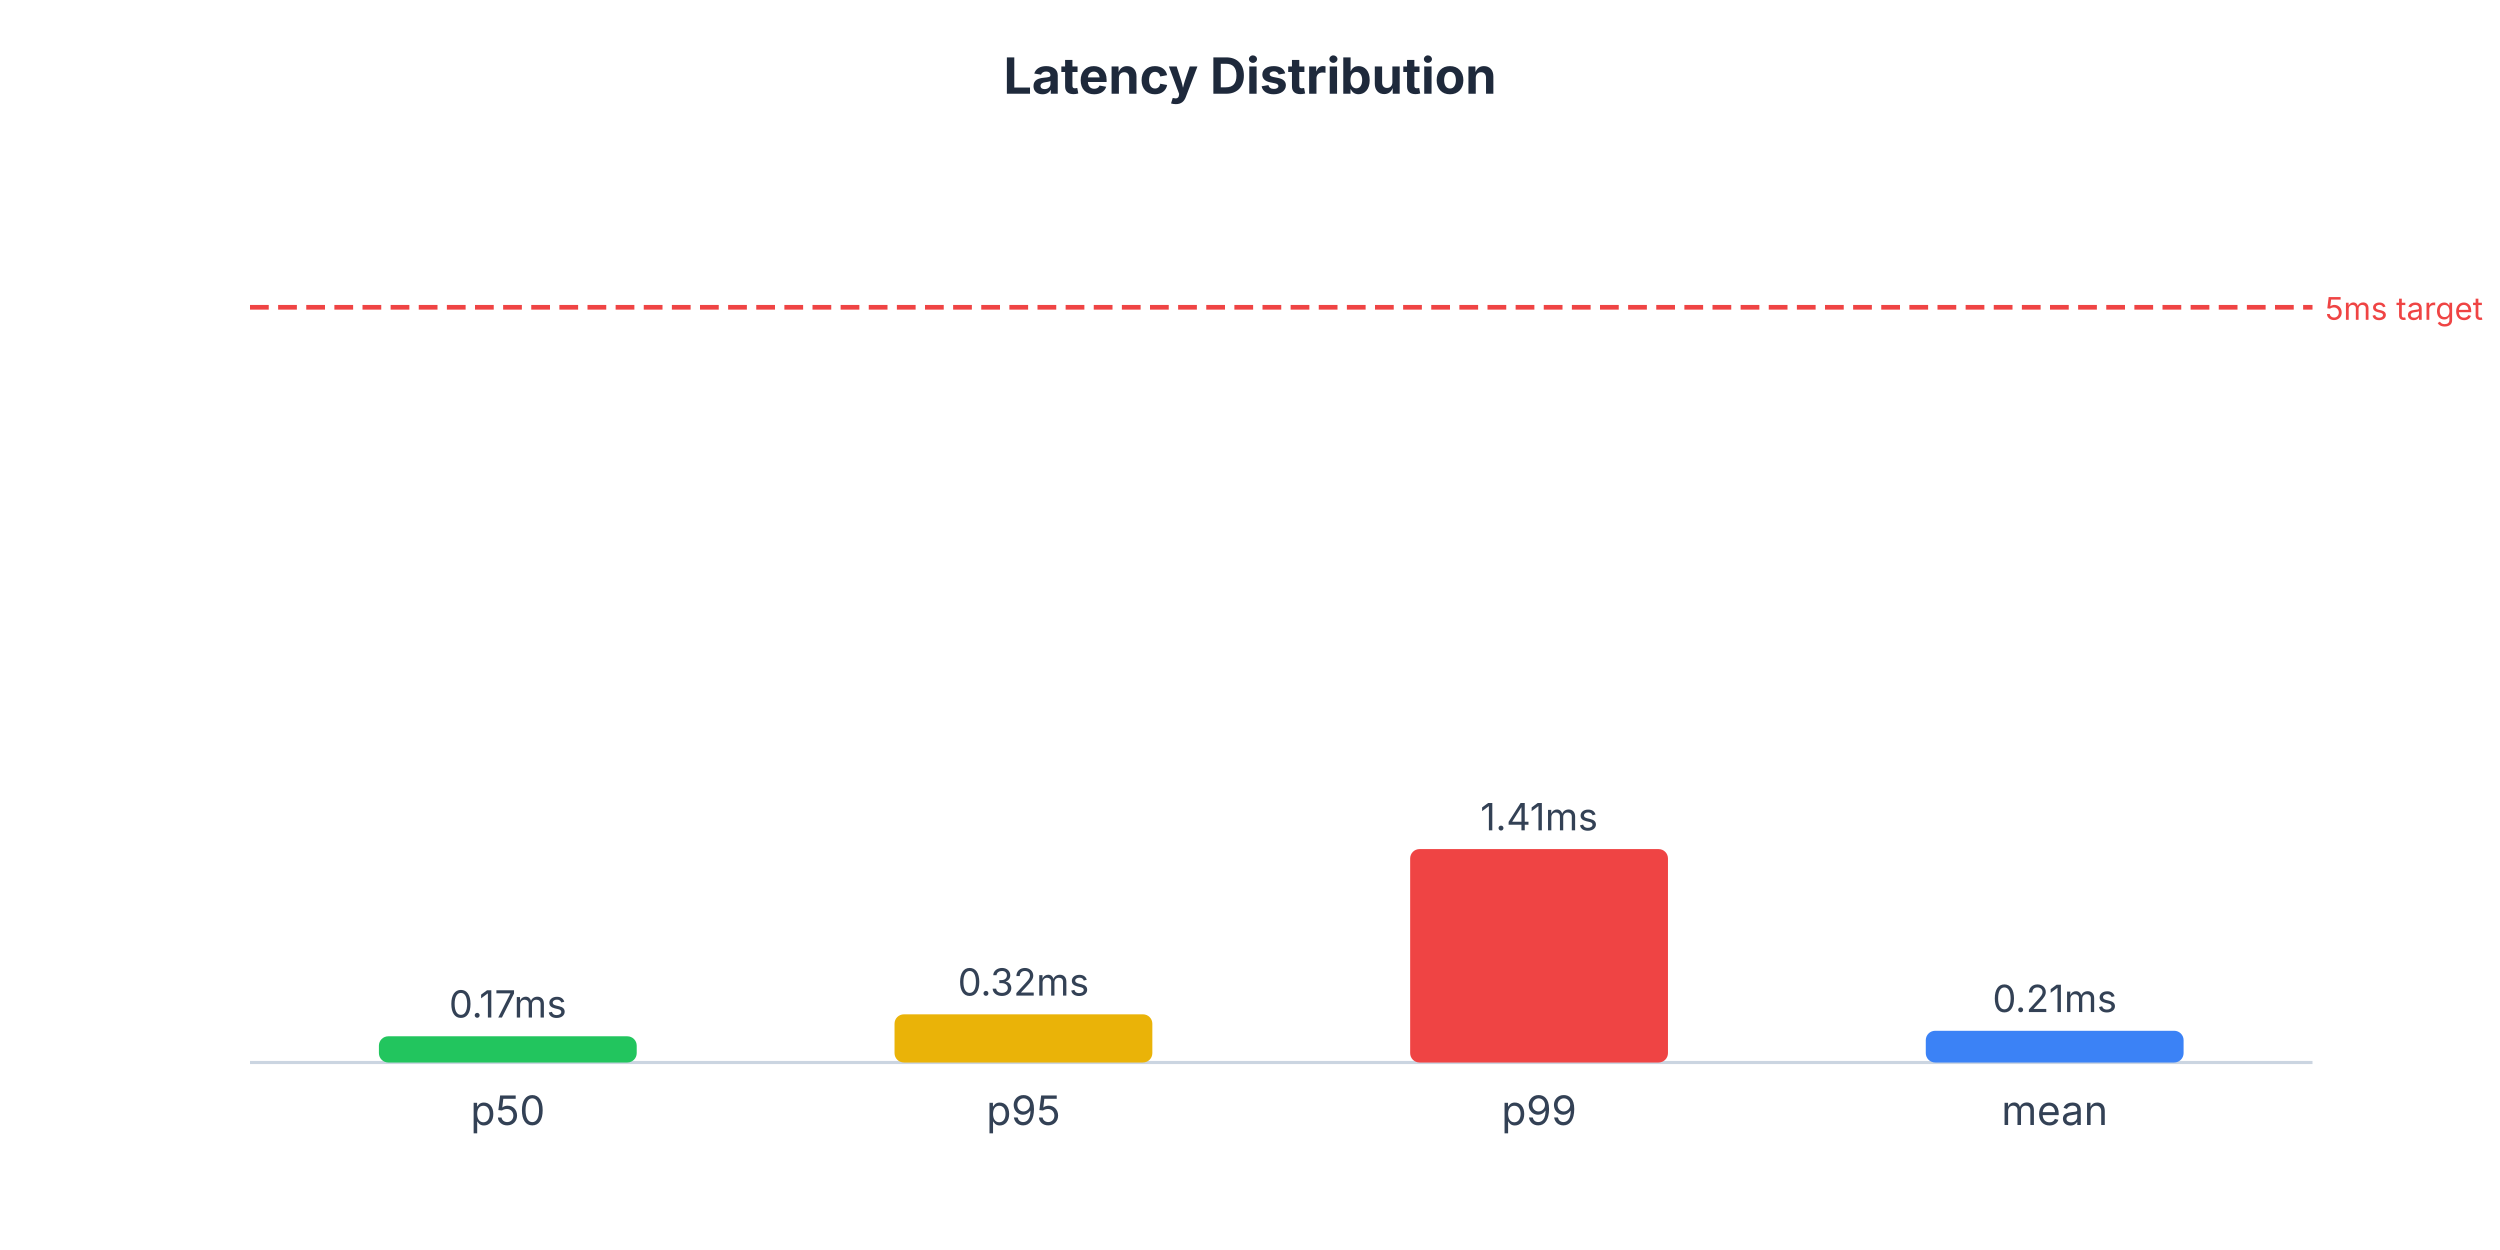
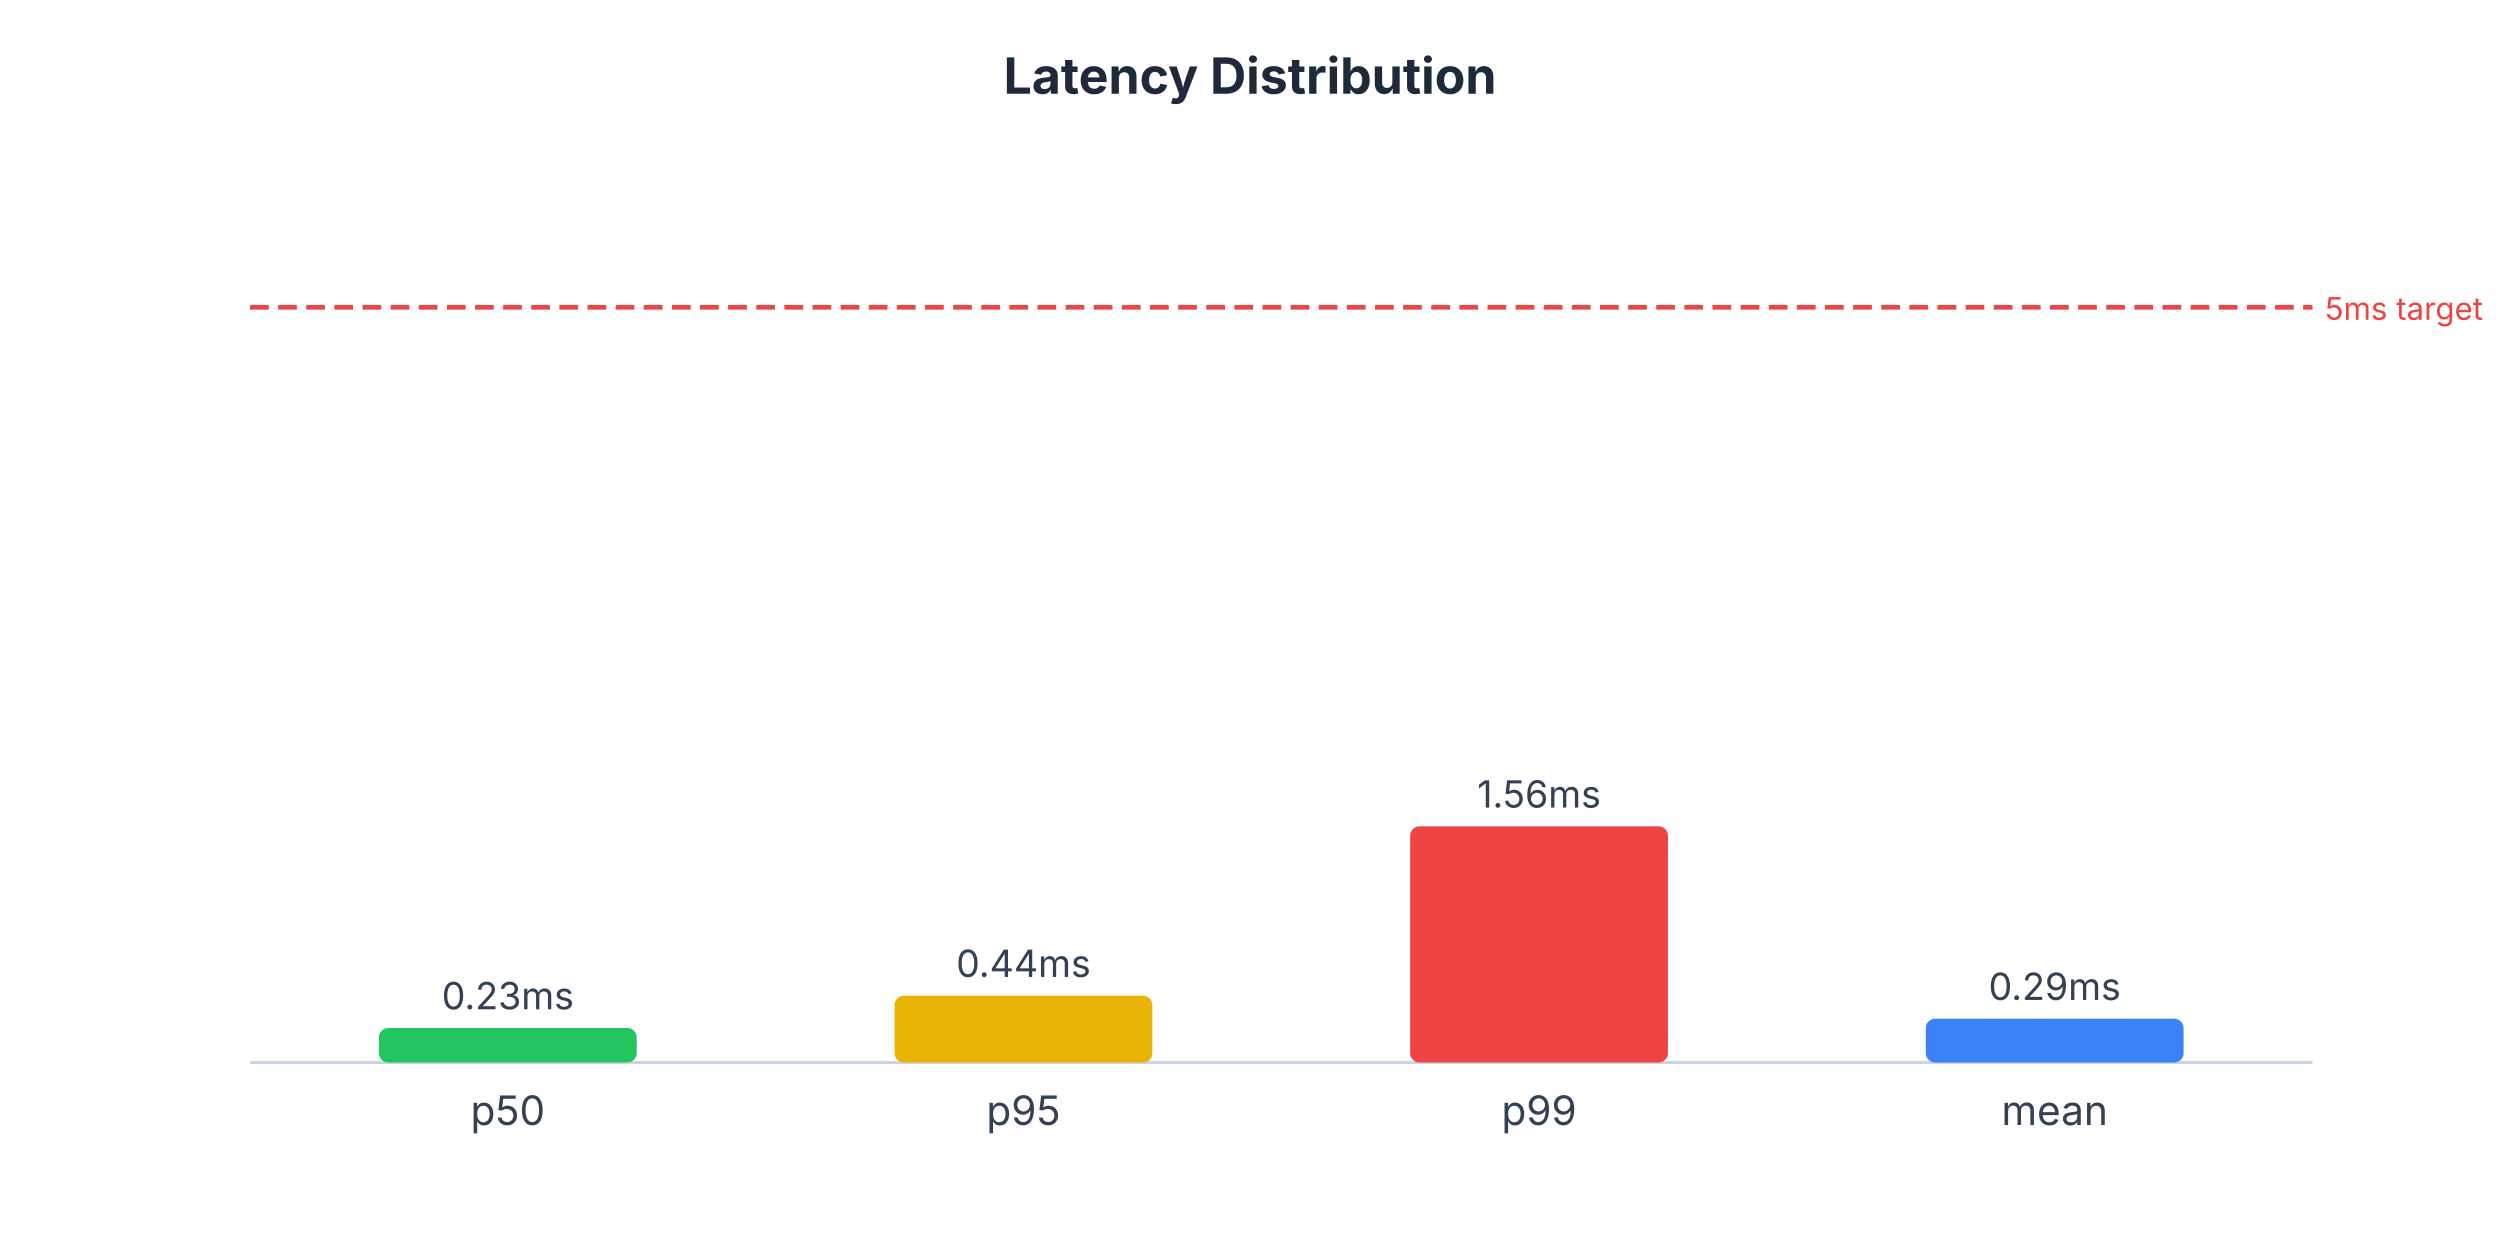
<svg xmlns="http://www.w3.org/2000/svg" viewBox="0 0 800 400" aria-label="Latency Distribution">
  <style>text { font-family: system-ui, -apple-system, sans-serif; }</style>
  <text x="400" y="30" text-anchor="middle" font-size="16" font-weight="bold" fill="#1e293b">Latency Distribution</text>
  <line x1="80" y1="340" x2="740" y2="340" stroke="#cbd5e1" stroke-width="1" />
-   <rect x="121.25" y="331.614" width="82.5" height="8.386" fill="#22c55e" rx="3" />
-   <text x="162.5" y="325.614" text-anchor="middle" font-size="12" fill="#334155">0.17ms</text>
+   <rect x="121.25" y="328.97" width="82.5" height="11.03" fill="#22c55e" rx="3" />
+   <text x="162.5" y="322.97" text-anchor="middle" font-size="12" fill="#334155">0.23ms</text>
  <text x="162.5" y="360" text-anchor="middle" font-size="13" fill="#334155">p50</text>
-   <rect x="286.25" y="324.584" width="82.5" height="15.416" fill="#eab308" rx="3" />
-   <text x="327.5" y="318.584" text-anchor="middle" font-size="12" fill="#334155">0.32ms</text>
+   <rect x="286.25" y="318.619" width="82.5" height="21.381" fill="#eab308" rx="3" />
+   <text x="327.5" y="312.619" text-anchor="middle" font-size="12" fill="#334155">0.44ms</text>
  <text x="327.5" y="360" text-anchor="middle" font-size="13" fill="#334155">p95</text>
-   <rect x="451.25" y="271.705" width="82.5" height="68.295" fill="#ef4444" rx="3" />
-   <text x="492.5" y="265.705" text-anchor="middle" font-size="12" fill="#334155">1.41ms</text>
+   <rect x="451.25" y="264.435" width="82.5" height="75.565" fill="#ef4444" rx="3" />
+   <text x="492.5" y="258.435" text-anchor="middle" font-size="12" fill="#334155">1.56ms</text>
  <text x="492.5" y="360" text-anchor="middle" font-size="13" fill="#334155">p99</text>
-   <rect x="616.25" y="329.85" width="82.5" height="10.15" fill="#3b82f6" rx="3" />
-   <text x="657.5" y="323.85" text-anchor="middle" font-size="12" fill="#334155">0.21ms</text>
+   <rect x="616.25" y="325.983" width="82.5" height="14.017" fill="#3b82f6" rx="3" />
+   <text x="657.5" y="319.983" text-anchor="middle" font-size="12" fill="#334155">0.29ms</text>
  <text x="657.5" y="360" text-anchor="middle" font-size="13" fill="#334155">mean</text>
  <line x1="80" y1="98.333" x2="740" y2="98.333" stroke="#ef4444" stroke-width="1.5" stroke-dasharray="6,3" />
  <text x="744" y="102.333" font-size="10" fill="#ef4444">5ms target</text>
</svg>
